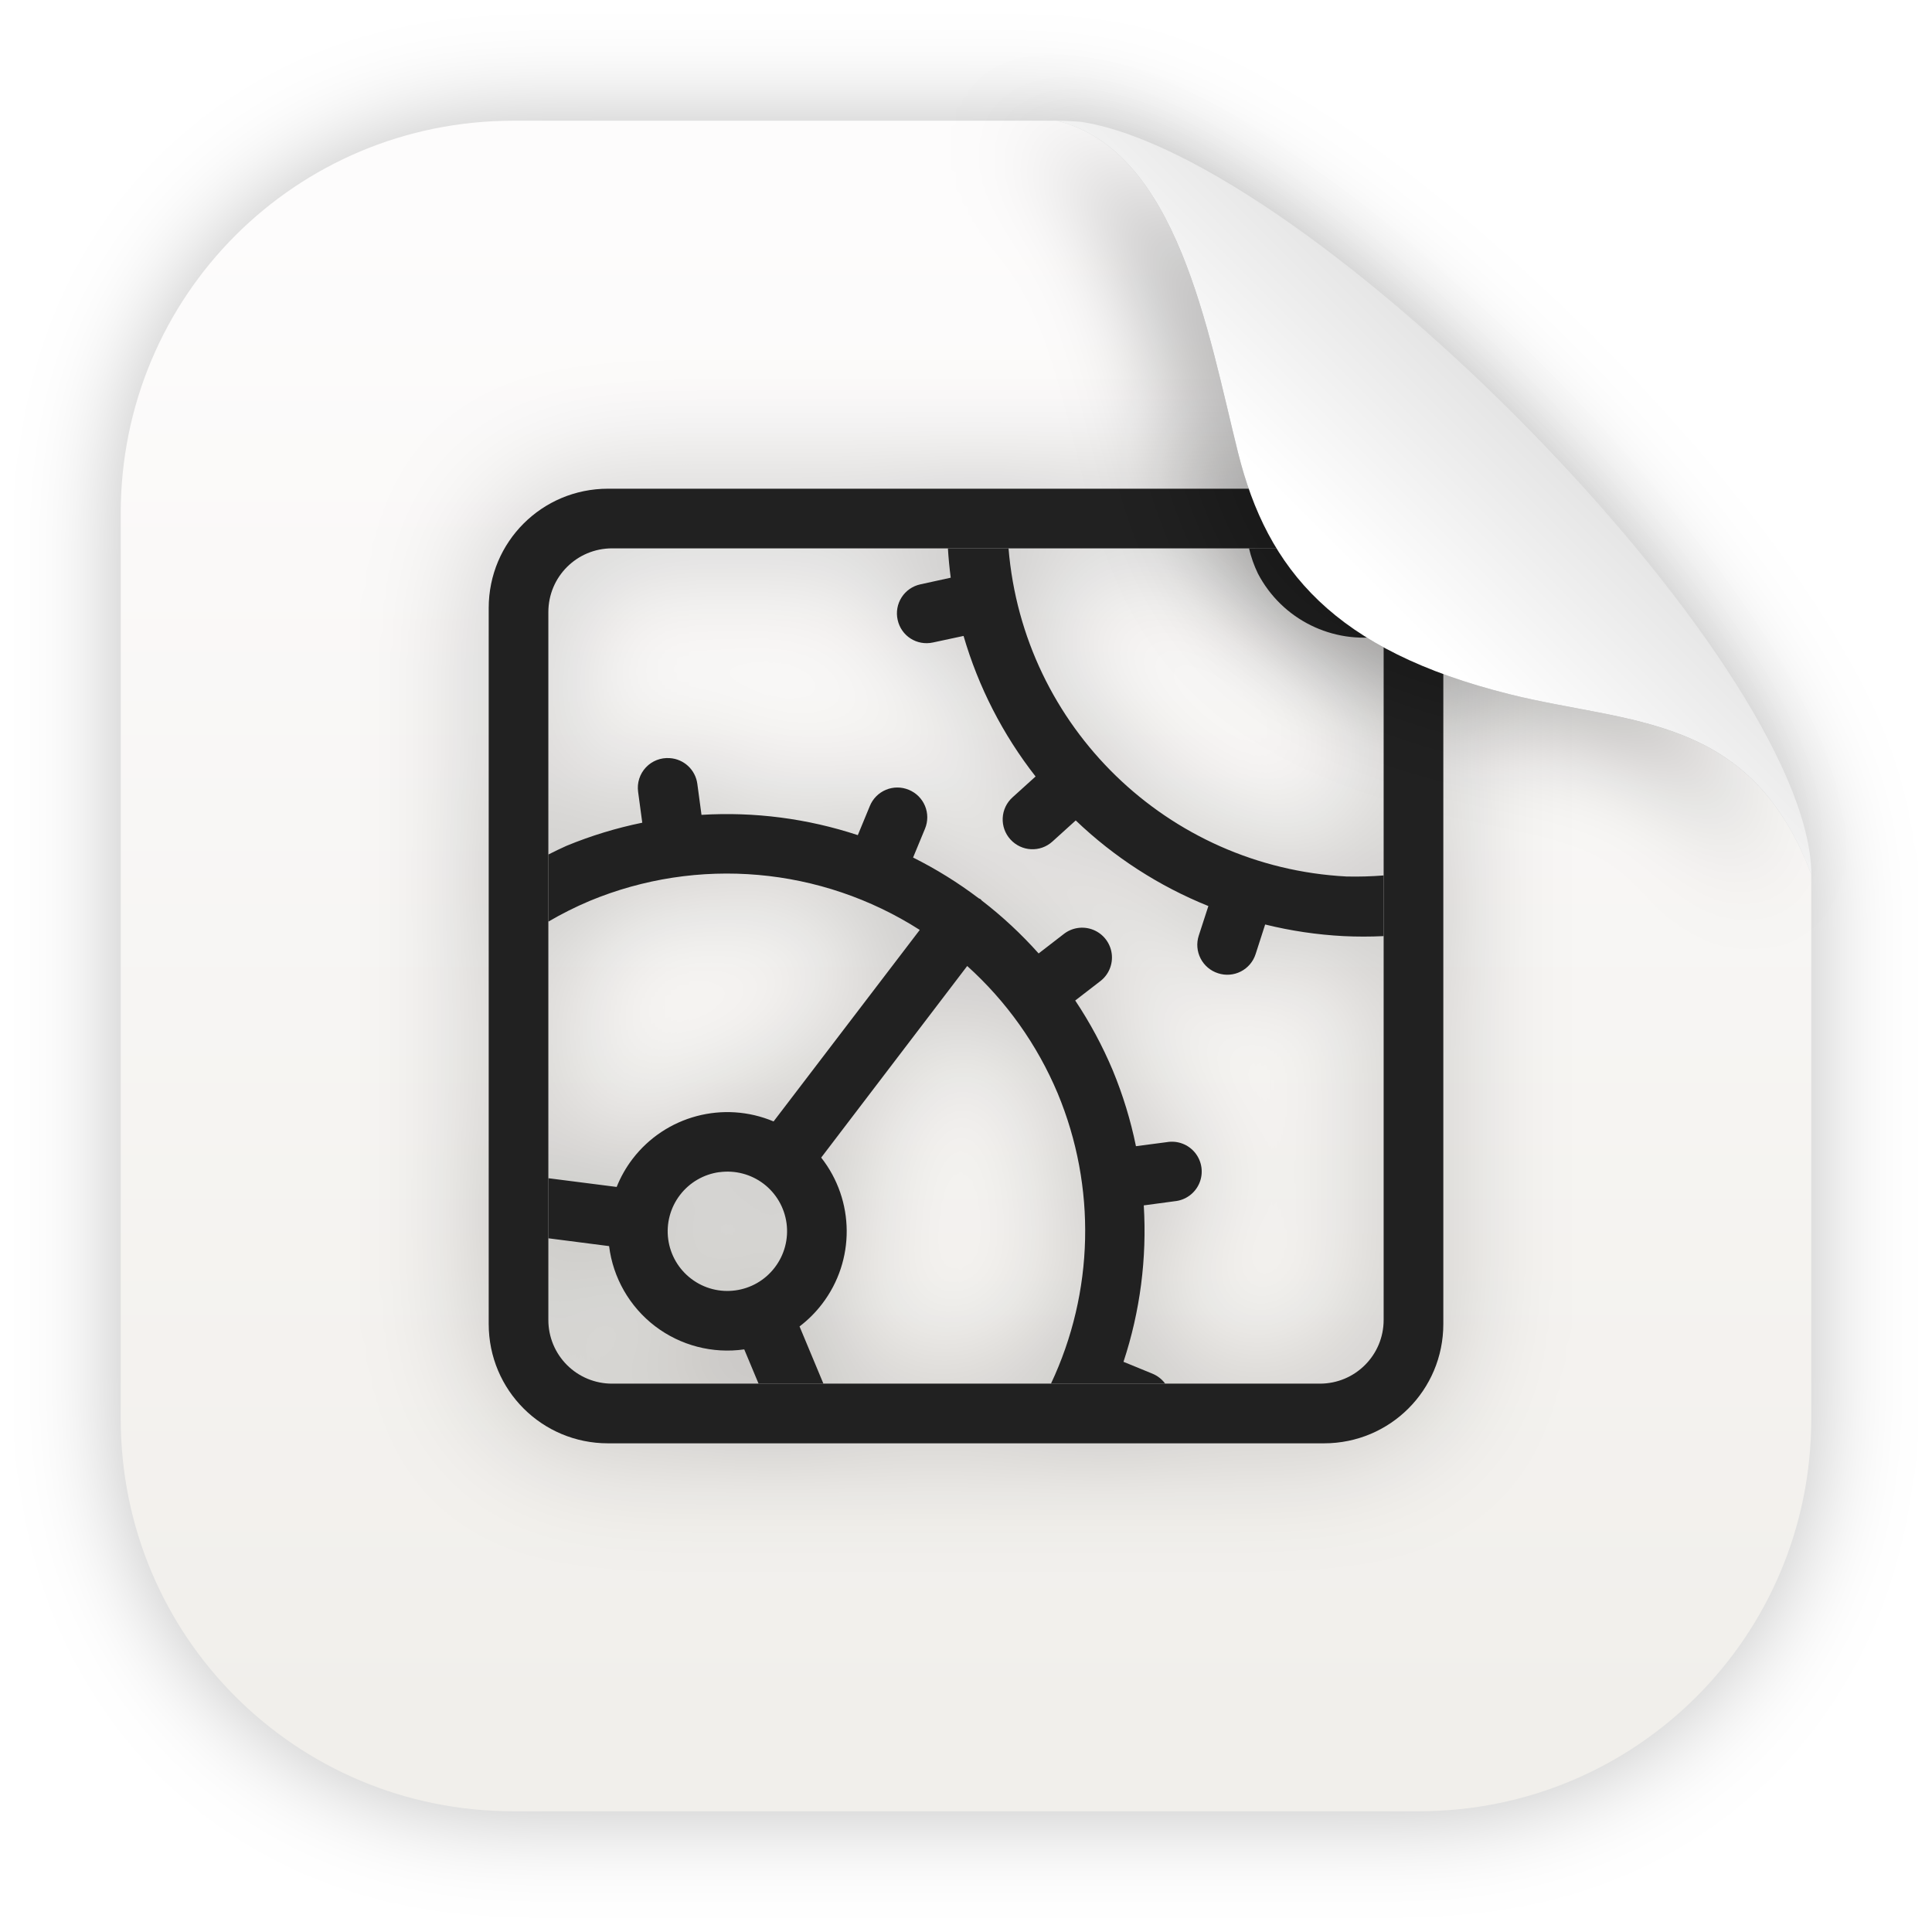
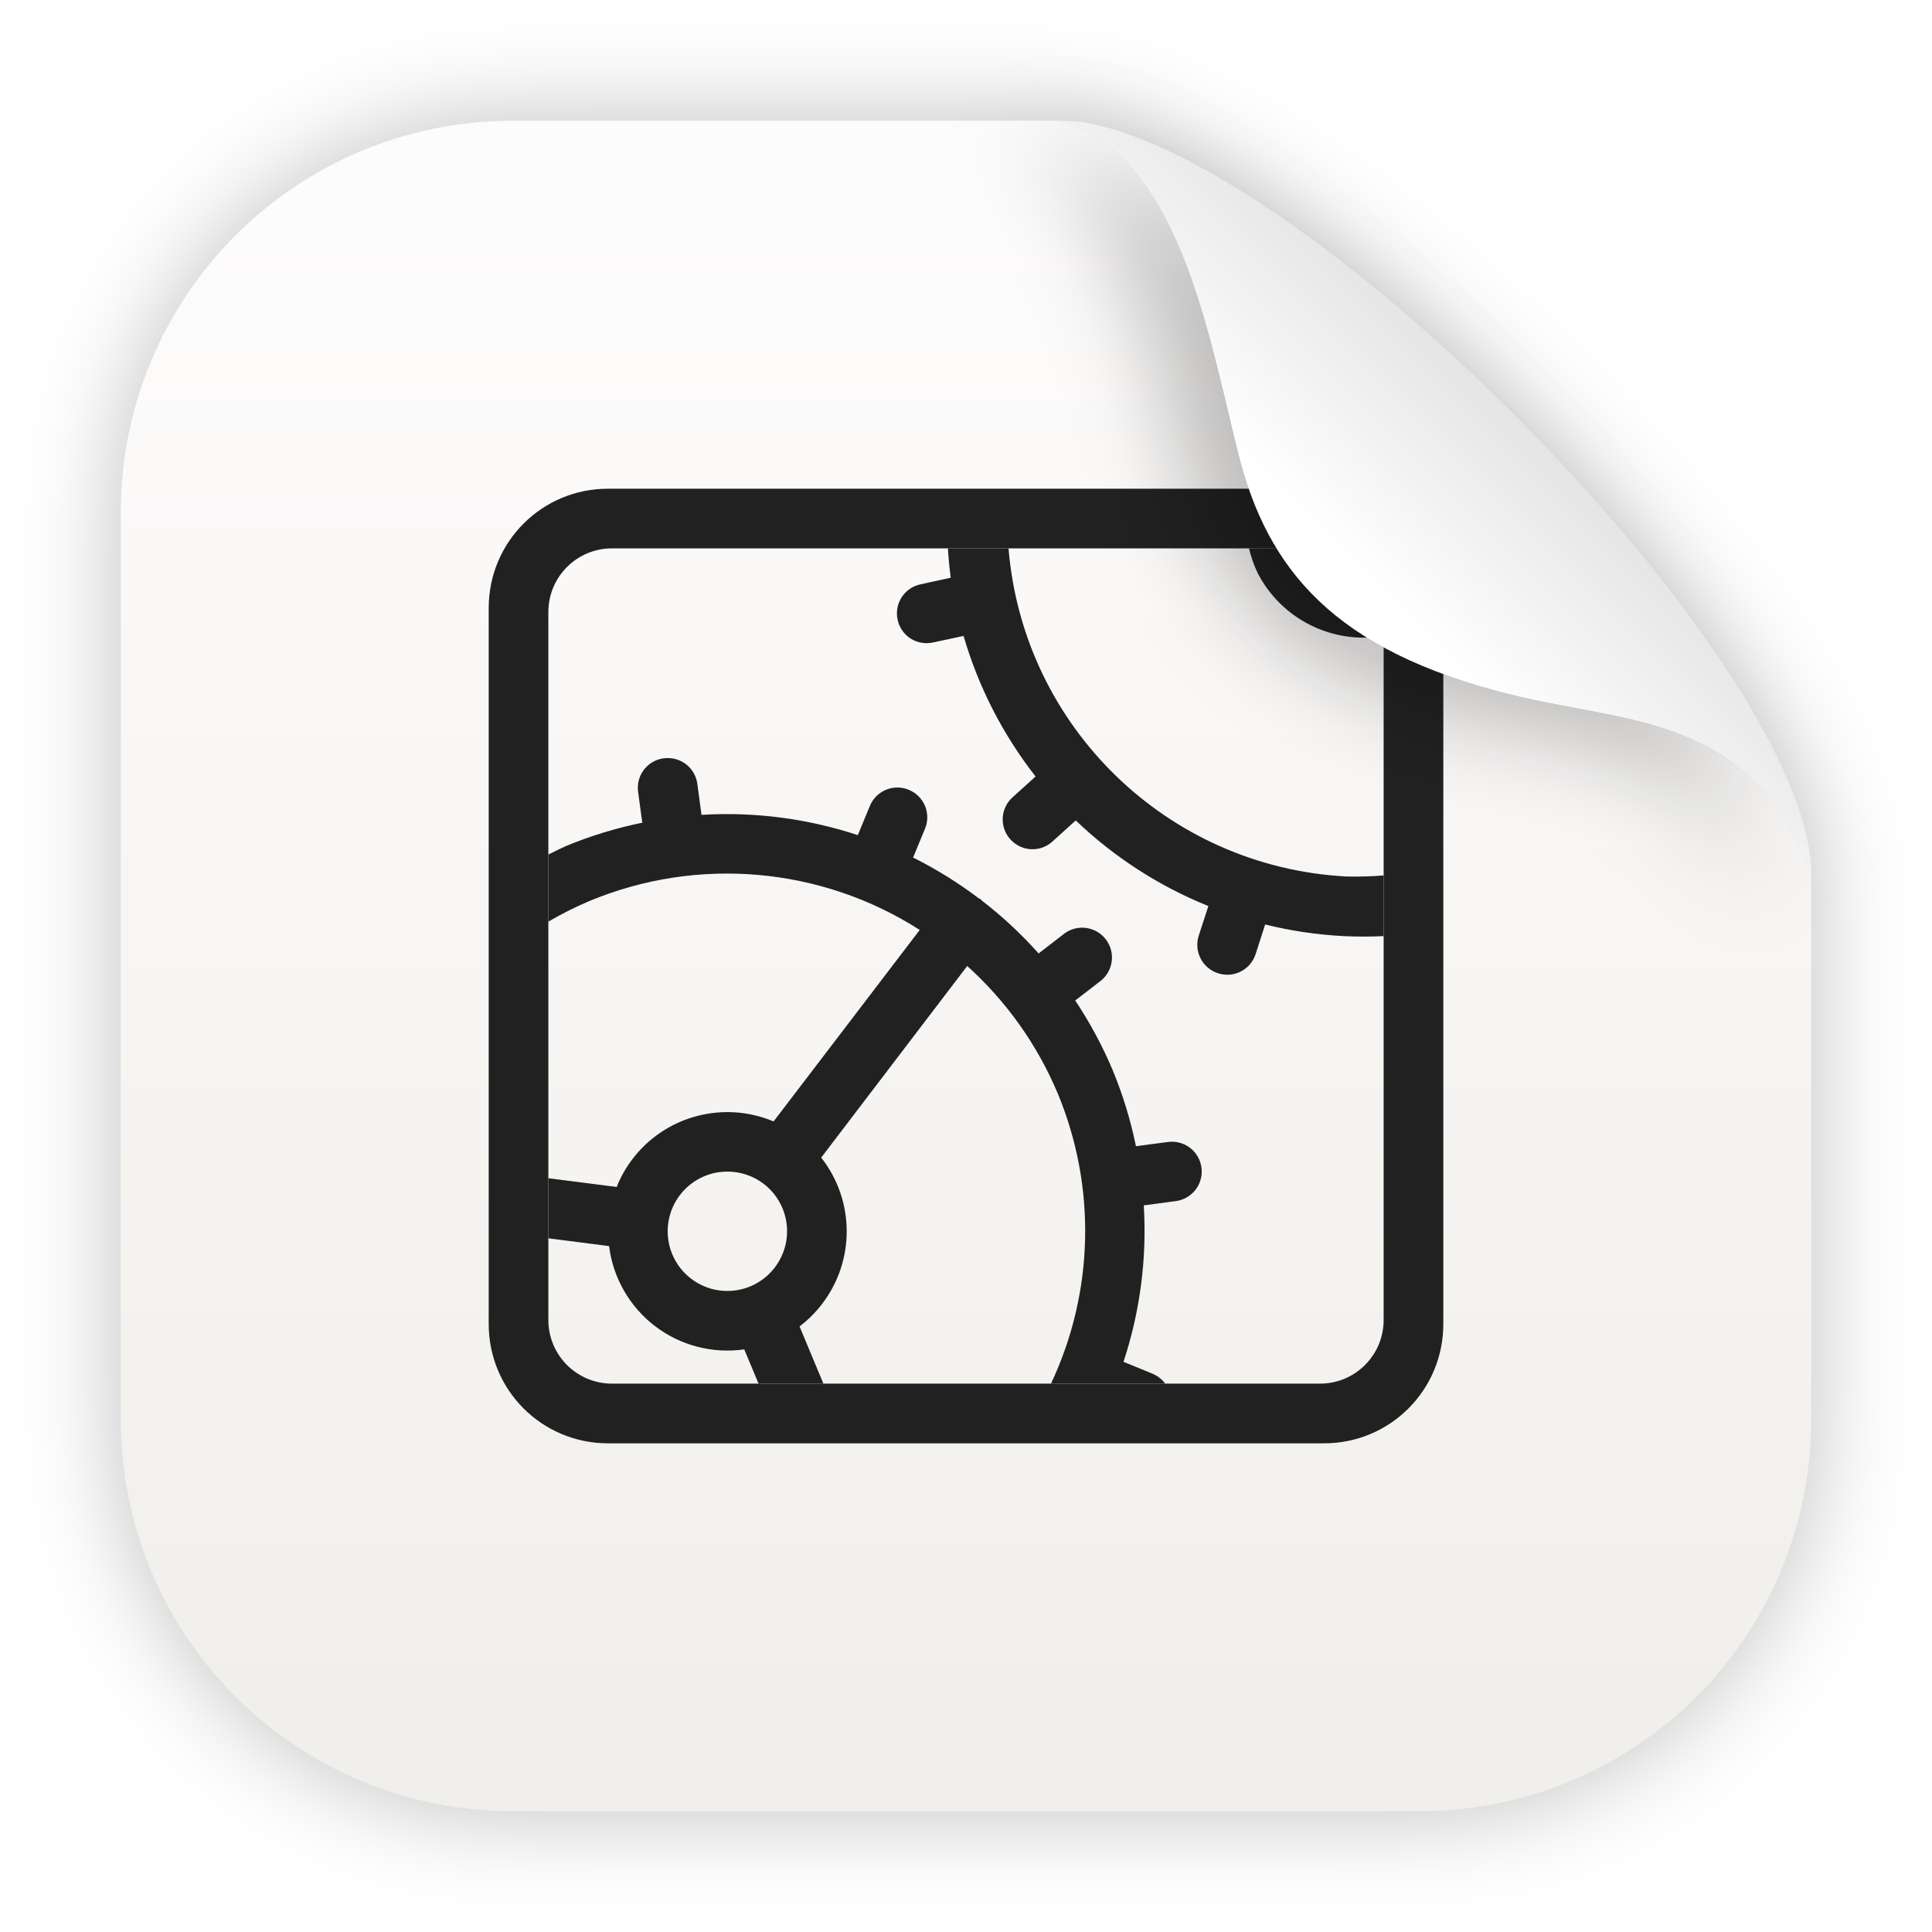
<svg xmlns="http://www.w3.org/2000/svg" xmlns:xlink="http://www.w3.org/1999/xlink" width="64" height="64" version="1.1" id="svg2">
  <defs id="defs2">
    <linearGradient id="linearGradient92" x1="7.937" x2="7.937" y1="15.081" y2="1.852" gradientTransform="scale(3.7796)" gradientUnits="userSpaceOnUse" spreadMethod="pad">
      <stop stop-color="#f1efeb" offset="0" id="stop91" style="stop-color:#695e49;stop-opacity:1;" />
      <stop stop-color="#fdfcfc" offset="1" id="stop92" />
    </linearGradient>
    <linearGradient id="linearGradient90" x1="7.937" x2="7.937" y1="15.081" y2="1.852" gradientTransform="scale(3.7796)" gradientUnits="userSpaceOnUse" spreadMethod="pad">
      <stop stop-color="#f1efeb" offset="0" id="stop89" style="stop-color:#6a5f4a;stop-opacity:1;" />
      <stop stop-color="#fdfcfc" offset="1" id="stop90" />
    </linearGradient>
    <linearGradient id="linearGradient88" x1="7.937" x2="7.937" y1="15.081" y2="1.852" gradientTransform="scale(3.7796)" gradientUnits="userSpaceOnUse" spreadMethod="pad">
      <stop stop-color="#f1efeb" offset="0" id="stop87" style="stop-color:#70654e;stop-opacity:1;" />
      <stop stop-color="#fdfcfc" offset="1" id="stop88" />
    </linearGradient>
    <linearGradient id="linearGradient86" x1="7.937" x2="7.937" y1="15.081" y2="1.852" gradientTransform="scale(3.7796)" gradientUnits="userSpaceOnUse" spreadMethod="pad">
      <stop stop-color="#f1efeb" offset="0" id="stop85" style="stop-color:#948567;stop-opacity:1;" />
      <stop stop-color="#fdfcfc" offset="1" id="stop86" />
    </linearGradient>
    <linearGradient id="linearGradient84" x1="7.937" x2="7.937" y1="15.081" y2="1.852" gradientTransform="scale(3.7796)" gradientUnits="userSpaceOnUse" spreadMethod="pad">
      <stop stop-color="#f1efeb" offset="0" id="stop83" style="stop-color:#aca189;stop-opacity:1;" />
      <stop stop-color="#fdfcfc" offset="1" id="stop84" />
    </linearGradient>
    <linearGradient id="linearGradient82" x1="7.937" x2="7.937" y1="15.081" y2="1.852" gradientTransform="scale(3.7796)" gradientUnits="userSpaceOnUse" spreadMethod="pad">
      <stop stop-color="#f1efeb" offset="0" id="stop81" style="stop-color:#c1b9a7;stop-opacity:1;" />
      <stop stop-color="#fdfcfc" offset="1" id="stop82" />
    </linearGradient>
    <linearGradient id="linearGradient80" x1="7.937" x2="7.937" y1="15.081" y2="1.852" gradientTransform="scale(3.7796)" gradientUnits="userSpaceOnUse" spreadMethod="pad">
      <stop stop-color="#f1efeb" offset="0" id="stop79" style="stop-color:#d0c9bb;stop-opacity:1;" />
      <stop stop-color="#fdfcfc" offset="1" id="stop80" />
    </linearGradient>
    <linearGradient id="linearGradient78" x1="7.937" x2="7.937" y1="15.081" y2="1.852" gradientTransform="scale(3.7796)" gradientUnits="userSpaceOnUse" spreadMethod="pad">
      <stop stop-color="#f1efeb" offset="0" id="stop77" style="stop-color:#dcd7cd;stop-opacity:1;" />
      <stop stop-color="#fdfcfc" offset="1" id="stop78" />
    </linearGradient>
    <linearGradient id="linearGradient76" x1="7.937" x2="7.937" y1="15.081" y2="1.852" gradientTransform="scale(3.7796)" gradientUnits="userSpaceOnUse" spreadMethod="pad">
      <stop stop-color="#f1efeb" offset="0" id="stop75" style="stop-color:#e2ddd5;stop-opacity:1;" />
      <stop stop-color="#fdfcfc" offset="1" id="stop76" />
    </linearGradient>
    <linearGradient id="linearGradient74" x1="7.937" x2="7.937" y1="15.081" y2="1.852" gradientTransform="scale(3.7796)" gradientUnits="userSpaceOnUse" spreadMethod="pad">
      <stop stop-color="#f1efeb" offset="0" id="stop73" style="stop-color:#e2ded5;stop-opacity:1;" />
      <stop stop-color="#fdfcfc" offset="1" id="stop74" />
    </linearGradient>
    <linearGradient id="linearGradient72" x1="7.937" x2="7.937" y1="15.081" y2="1.852" gradientTransform="scale(3.7796)" gradientUnits="userSpaceOnUse" spreadMethod="pad">
      <stop stop-color="#f1efeb" offset="0" id="stop71" style="stop-color:#9a8b6e;stop-opacity:1;" />
      <stop stop-color="#fdfcfc" offset="1" id="stop72" />
    </linearGradient>
    <linearGradient id="linearGradient70" x1="7.937" x2="7.937" y1="15.081" y2="1.852" gradientTransform="scale(3.7796)" gradientUnits="userSpaceOnUse" spreadMethod="pad">
      <stop stop-color="#f1efeb" offset="0" id="stop69" style="stop-color:#756a52;stop-opacity:1;" />
      <stop stop-color="#fdfcfc" offset="1" id="stop70" />
    </linearGradient>
    <linearGradient id="linearGradient68" x1="7.937" x2="7.937" y1="15.081" y2="1.852" gradientTransform="scale(3.7796)" gradientUnits="userSpaceOnUse" spreadMethod="pad">
      <stop stop-color="#f1efeb" offset="0" id="stop67" style="stop-color:#574e3d;stop-opacity:1;" />
      <stop stop-color="#fdfcfc" offset="1" id="stop68" />
    </linearGradient>
    <linearGradient id="linearGradient66" x1="7.937" x2="7.937" y1="15.081" y2="1.852" gradientTransform="scale(3.7796)" gradientUnits="userSpaceOnUse" spreadMethod="pad">
      <stop stop-color="#f1efeb" offset="0" id="stop65" style="stop-color:#4d4536;stop-opacity:1;" />
      <stop stop-color="#fdfcfc" offset="1" id="stop66" />
    </linearGradient>
    <linearGradient id="linearGradient64" x1="7.937" x2="7.937" y1="15.081" y2="1.852" gradientTransform="scale(3.7796)" gradientUnits="userSpaceOnUse" spreadMethod="pad">
      <stop stop-color="#f1efeb" offset="0" id="stop63" style="stop-color:#4d4536;stop-opacity:1;" />
      <stop stop-color="#fdfcfc" offset="1" id="stop64" />
    </linearGradient>
    <linearGradient id="linearGradient62" x1="7.937" x2="7.937" y1="15.081" y2="1.852" gradientTransform="scale(3.7796)" gradientUnits="userSpaceOnUse" spreadMethod="pad">
      <stop stop-color="#f1efeb" offset="0" id="stop61" style="stop-color:#0c0b08;stop-opacity:1;" />
      <stop stop-color="#fdfcfc" offset="1" id="stop62" />
    </linearGradient>
    <linearGradient id="linearGradient60" x1="7.937" x2="7.937" y1="15.081" y2="1.852" gradientTransform="scale(3.7796)" gradientUnits="userSpaceOnUse" spreadMethod="pad">
      <stop stop-color="#f1efeb" offset="0" id="stop59" style="stop-color:#0b0a08;stop-opacity:1;" />
      <stop stop-color="#fdfcfc" offset="1" id="stop60" />
    </linearGradient>
    <linearGradient id="linearGradient58" x1="7.937" x2="7.937" y1="15.081" y2="1.852" gradientTransform="scale(3.7796)" gradientUnits="userSpaceOnUse" spreadMethod="pad">
      <stop stop-color="#f1efeb" offset="0" id="stop57" style="stop-color:#0b0a08;stop-opacity:1;" />
      <stop stop-color="#fdfcfc" offset="1" id="stop58" />
    </linearGradient>
    <linearGradient id="linearGradient56" x1="7.937" x2="7.937" y1="15.081" y2="1.852" gradientTransform="scale(3.7796)" gradientUnits="userSpaceOnUse" spreadMethod="pad">
      <stop stop-color="#f1efeb" offset="0" id="stop55" style="stop-color:#171410;stop-opacity:1;" />
      <stop stop-color="#fdfcfc" offset="1" id="stop56" />
    </linearGradient>
    <linearGradient id="linearGradient54" x1="7.937" x2="7.937" y1="15.081" y2="1.852" gradientTransform="scale(3.7796)" gradientUnits="userSpaceOnUse" spreadMethod="pad">
      <stop stop-color="#f1efeb" offset="0" id="stop53" style="stop-color:#2d281f;stop-opacity:1;" />
      <stop stop-color="#fdfcfc" offset="1" id="stop54" />
    </linearGradient>
    <linearGradient id="linearGradient52" x1="7.937" x2="7.937" y1="15.081" y2="1.852" gradientTransform="scale(3.7796)" gradientUnits="userSpaceOnUse" spreadMethod="pad">
      <stop stop-color="#f1efeb" offset="0" id="stop51" style="stop-color:#3a3428;stop-opacity:1;" />
      <stop stop-color="#fdfcfc" offset="1" id="stop52" />
    </linearGradient>
    <linearGradient id="linearGradient50" x1="7.937" x2="7.937" y1="15.081" y2="1.852" gradientTransform="scale(3.7796)" gradientUnits="userSpaceOnUse" spreadMethod="pad">
      <stop stop-color="#f1efeb" offset="0" id="stop49" style="stop-color:#473f31;stop-opacity:1;" />
      <stop stop-color="#fdfcfc" offset="1" id="stop50" />
    </linearGradient>
    <linearGradient id="linearGradient48" x1="7.937" x2="7.937" y1="15.081" y2="1.852" gradientTransform="scale(3.7796)" gradientUnits="userSpaceOnUse" spreadMethod="pad">
      <stop stop-color="#f1efeb" offset="0" id="stop47" style="stop-color:#4e4737;stop-opacity:1;" />
      <stop stop-color="#fdfcfc" offset="1" id="stop48" />
    </linearGradient>
    <linearGradient id="linearGradient46" x1="7.937" x2="7.937" y1="15.081" y2="1.852" gradientTransform="scale(3.7796)" gradientUnits="userSpaceOnUse" spreadMethod="pad">
      <stop stop-color="#f1efeb" offset="0" id="stop45" style="stop-color:#534b3a;stop-opacity:1;" />
      <stop stop-color="#fdfcfc" offset="1" id="stop46" />
    </linearGradient>
    <linearGradient id="linearGradient44" x1="7.937" x2="7.937" y1="15.081" y2="1.852" gradientTransform="scale(3.7796)" gradientUnits="userSpaceOnUse" spreadMethod="pad">
      <stop stop-color="#f1efeb" offset="0" id="stop43" style="stop-color:#544c3b;stop-opacity:1;" />
      <stop stop-color="#fdfcfc" offset="1" id="stop44" />
    </linearGradient>
    <linearGradient id="linearGradient42" x1="7.937" x2="7.937" y1="15.081" y2="1.852" gradientTransform="scale(3.7796)" gradientUnits="userSpaceOnUse" spreadMethod="pad">
      <stop stop-color="#f1efeb" offset="0" id="stop41" style="stop-color:#554c3b;stop-opacity:1;" />
      <stop stop-color="#fdfcfc" offset="1" id="stop42" />
    </linearGradient>
    <linearGradient id="linearGradient40" x1="7.937" x2="7.937" y1="15.081" y2="1.852" gradientTransform="scale(3.7796)" gradientUnits="userSpaceOnUse" spreadMethod="pad">
      <stop stop-color="#f1efeb" offset="0" id="stop39" style="stop-color:#564d3c;stop-opacity:1;" />
      <stop stop-color="#fdfcfc" offset="1" id="stop40" />
    </linearGradient>
    <linearGradient id="linearGradient38" x1="7.937" x2="7.937" y1="15.081" y2="1.852" gradientTransform="scale(3.7796)" gradientUnits="userSpaceOnUse" spreadMethod="pad">
      <stop stop-color="#f1efeb" offset="0" id="stop37" style="stop-color:#000000;stop-opacity:1;" />
      <stop stop-color="#fdfcfc" offset="1" id="stop38" />
    </linearGradient>
    <linearGradient id="linearGradient36" x1="7.937" x2="7.937" y1="15.081" y2="1.852" gradientTransform="scale(3.7796)" gradientUnits="userSpaceOnUse" spreadMethod="pad">
      <stop stop-color="#f1efeb" offset="0" id="stop35" style="stop-color:#000000;stop-opacity:1;" />
      <stop stop-color="#fdfcfc" offset="1" id="stop36" />
    </linearGradient>
    <linearGradient id="linearGradient34" x1="7.937" x2="7.937" y1="15.081" y2="1.852" gradientTransform="scale(3.7796)" gradientUnits="userSpaceOnUse" spreadMethod="pad">
      <stop stop-color="#f1efeb" offset="0" id="stop33" style="stop-color:#000000;stop-opacity:1;" />
      <stop stop-color="#fdfcfc" offset="1" id="stop34" />
    </linearGradient>
    <linearGradient id="linearGradient32" x1="7.937" x2="7.937" y1="15.081" y2="1.852" gradientTransform="scale(3.7796)" gradientUnits="userSpaceOnUse" spreadMethod="pad">
      <stop stop-color="#f1efeb" offset="0" id="stop31" style="stop-color:#000000;stop-opacity:1;" />
      <stop stop-color="#fdfcfc" offset="1" id="stop32" />
    </linearGradient>
    <linearGradient id="linearGradient30" x1="7.937" x2="7.937" y1="15.081" y2="1.852" gradientTransform="scale(3.7796)" gradientUnits="userSpaceOnUse" spreadMethod="pad">
      <stop stop-color="#f1efeb" offset="0" id="stop29" style="stop-color:#000000;stop-opacity:1;" />
      <stop stop-color="#fdfcfc" offset="1" id="stop30" />
    </linearGradient>
    <linearGradient id="linearGradient28" x1="7.937" x2="7.937" y1="15.081" y2="1.852" gradientTransform="scale(3.7796)" gradientUnits="userSpaceOnUse" spreadMethod="pad">
      <stop stop-color="#f1efeb" offset="0" id="stop27" style="stop-color:#000000;stop-opacity:1;" />
      <stop stop-color="#fdfcfc" offset="1" id="stop28" />
    </linearGradient>
    <linearGradient id="linearGradient26" x1="7.937" x2="7.937" y1="15.081" y2="1.852" gradientTransform="scale(3.7796)" gradientUnits="userSpaceOnUse" spreadMethod="pad">
      <stop stop-color="#f1efeb" offset="0" id="stop25" style="stop-color:#000000;stop-opacity:1;" />
      <stop stop-color="#fdfcfc" offset="1" id="stop26" />
    </linearGradient>
    <linearGradient id="linearGradient24" x1="7.937" x2="7.937" y1="15.081" y2="1.852" gradientTransform="scale(3.7796)" gradientUnits="userSpaceOnUse" spreadMethod="pad">
      <stop stop-color="#f1efeb" offset="0" id="stop23" style="stop-color:#000000;stop-opacity:1;" />
      <stop stop-color="#fdfcfc" offset="1" id="stop24" />
    </linearGradient>
    <linearGradient id="linearGradient22" x1="7.937" x2="7.937" y1="15.081" y2="1.852" gradientTransform="scale(3.7796)" gradientUnits="userSpaceOnUse" spreadMethod="pad">
      <stop stop-color="#f1efeb" offset="0" id="stop21" style="stop-color:#040403;stop-opacity:1;" />
      <stop stop-color="#fdfcfc" offset="1" id="stop22" />
    </linearGradient>
    <linearGradient id="linearGradient20" x1="7.937" x2="7.937" y1="15.081" y2="1.852" gradientTransform="scale(3.7796)" gradientUnits="userSpaceOnUse" spreadMethod="pad">
      <stop stop-color="#f1efeb" offset="0" id="stop19" style="stop-color:#1d1a15;stop-opacity:1;" />
      <stop stop-color="#fdfcfc" offset="1" id="stop20" />
    </linearGradient>
    <linearGradient id="linearGradient18" x1="7.937" x2="7.937" y1="15.081" y2="1.852" gradientTransform="scale(3.7796)" gradientUnits="userSpaceOnUse" spreadMethod="pad">
      <stop stop-color="#f1efeb" offset="0" id="stop17" style="stop-color:#4b4435;stop-opacity:1;" />
      <stop stop-color="#fdfcfc" offset="1" id="stop18" />
    </linearGradient>
    <linearGradient id="linearGradient16" x1="7.937" x2="7.937" y1="15.081" y2="1.852" gradientTransform="scale(3.7796)" gradientUnits="userSpaceOnUse" spreadMethod="pad">
      <stop stop-color="#f1efeb" offset="0" id="stop15" style="stop-color:#635945;stop-opacity:1;" />
      <stop stop-color="#fdfcfc" offset="1" id="stop16" />
    </linearGradient>
    <linearGradient id="linearGradient14" x1="7.937" x2="7.937" y1="15.081" y2="1.852" gradientTransform="scale(3.7796)" gradientUnits="userSpaceOnUse" spreadMethod="pad">
      <stop stop-color="#f1efeb" offset="0" id="stop13" style="stop-color:#746851;stop-opacity:1;" />
      <stop stop-color="#fdfcfc" offset="1" id="stop14" />
    </linearGradient>
    <linearGradient id="linearGradient12" x1="7.937" x2="7.937" y1="15.081" y2="1.852" gradientTransform="scale(3.7796)" gradientUnits="userSpaceOnUse" spreadMethod="pad">
      <stop stop-color="#f1efeb" offset="0" id="stop11" style="stop-color:#7d7057;stop-opacity:1;" />
      <stop stop-color="#fdfcfc" offset="1" id="stop12" />
    </linearGradient>
    <linearGradient id="linearGradient10" x1="7.937" x2="7.937" y1="15.081" y2="1.852" gradientTransform="scale(3.7796)" gradientUnits="userSpaceOnUse" spreadMethod="pad">
      <stop stop-color="#f1efeb" offset="0" id="stop9" style="stop-color:#7f7259;stop-opacity:1;" />
      <stop stop-color="#fdfcfc" offset="1" id="stop10" />
    </linearGradient>
    <linearGradient id="linearGradient8" x1="7.937" x2="7.937" y1="15.081" y2="1.852" gradientTransform="scale(3.7796)" gradientUnits="userSpaceOnUse">
      <stop stop-color="#f1efeb" offset="0" id="stop7" style="stop-color:#7f7259;stop-opacity:1;" />
      <stop stop-color="#fdfcfc" offset="1" id="stop8" />
    </linearGradient>
    <linearGradient id="linearGradient862-3" x1="7.937" x2="7.937" y1="15.081" y2="1.852" gradientTransform="scale(3.7796)" gradientUnits="userSpaceOnUse" xlink:href="#linearGradient92">
      <stop stop-color="#f1efeb" offset="0" id="stop1" />
      <stop stop-color="#fdfcfc" offset="1" id="stop2" />
    </linearGradient>
    <linearGradient id="d" x1="45" x2="60.076" y1="19" y2="3.924" gradientTransform="translate(0.01285182,-0.00112622)" gradientUnits="userSpaceOnUse">
      <stop offset="0" stop-color="#fff" id="stop5" />
      <stop offset="1" stop-color="#b3b3b3" id="stop6" />
    </linearGradient>
    <linearGradient xlink:href="#linearGradient862-3" id="linearGradient5" gradientUnits="userSpaceOnUse" gradientTransform="matrix(3.7796,0,0,3.7796,-9.765e-4,0.0302735)" x1="7.937" y1="15.081" x2="7.937" y2="1.852" />
    <filter style="color-interpolation-filters:sRGB" id="filter95" x="-0.147" y="-0.147" width="1.294" height="1.294">
      <feGaussianBlur stdDeviation="1.53" id="feGaussianBlur95" />
    </filter>
    <linearGradient id="c" x1="32" x2="32" y1="11" y2="53" gradientUnits="userSpaceOnUse">
      <stop stop-color="#f7bd39" offset="0" id="stop3" />
      <stop stop-color="#f9e657" offset="1" id="stop4" />
    </linearGradient>
    <filter id="d-2" x="-0.06" y="-0.06" width="1.12" height="1.12" color-interpolation-filters="sRGB">
      <feGaussianBlur stdDeviation=".185" id="feGaussianBlur10" />
    </filter>
    <linearGradient id="e" x1="8.467" x2="8.467" y1="284.83" y2="292.24" gradientUnits="userSpaceOnUse">
      <stop stop-color="#525252" offset="0" id="stop5-0" />
      <stop stop-color="#1f1f1f" offset="1" id="stop6-2" />
    </linearGradient>
    <filter style="color-interpolation-filters:sRGB" id="filter2" x="-0.147" y="-0.147" width="1.294" height="1.294">
      <feGaussianBlur stdDeviation="1.937" id="feGaussianBlur2" />
    </filter>
    <filter style="color-interpolation-filters:sRGB" id="filter94" x="-0.069" y="-0.069" width="1.138" height="1.138">
      <feGaussianBlur stdDeviation="1.613" id="feGaussianBlur94" />
    </filter>
  </defs>
  <path id="path3-9-5" style="opacity:0.25;fill:#000000;fill-opacity:1;stroke-width:3.78;filter:url(#filter94)" d="m 17.001,3.999 c -7.203,0 -13.002,5.799 -13.002,13.002 v 29.998 c 0,7.203 5.799,13.002 13.002,13.002 h 29.998 c 7.203,0 13.002,-5.799 13.002,-13.002 V 28.972 c -0.125,-0.333 -0.258,-0.643 -0.398,-0.934 -0.14,-0.29 -0.289,-0.559 -0.443,-0.811 -0.154,-0.251 -0.315,-0.484 -0.482,-0.699 -0.167,-0.215 -0.342,-0.415 -0.521,-0.598 -0.18,-0.183 -0.364,-0.35 -0.555,-0.504 -0.191,-0.154 -0.387,-0.293 -0.588,-0.422 -0.201,-0.128 -0.407,-0.245 -0.617,-0.352 0.21,0.106 0.416,0.223 0.617,0.352 0.201,0.128 0.397,0.268 0.588,0.422 0.191,0.154 0.375,0.321 0.555,0.504 0.18,0.183 0.354,0.382 0.521,0.598 0.167,0.215 0.328,0.448 0.482,0.699 0.154,0.251 0.303,0.52 0.443,0.811 0.14,0.29 0.273,0.601 0.398,0.934 V 28.833 C 59.752,21.784 43.371,5.184 35.8,4.034 c -0.265,-0.02 -0.528,-0.035 -0.787,-0.035 0.25,0.062 0.488,0.146 0.715,0.246 0.227,0.1 0.444,0.216 0.65,0.35 0.206,0.134 0.402,0.285 0.588,0.449 0.186,0.164 0.363,0.342 0.531,0.533 0.168,0.191 0.327,0.396 0.479,0.611 0.151,0.215 0.294,0.44 0.43,0.676 C 38.27,6.629 38.127,6.404 37.976,6.188 37.824,5.973 37.665,5.769 37.497,5.577 37.329,5.386 37.152,5.208 36.966,5.044 36.78,4.88 36.584,4.729 36.378,4.595 36.172,4.461 35.955,4.345 35.728,4.245 35.5,4.145 35.263,4.062 35.013,3.999 Z m 22.729,6.025 c 0.178,0.564 0.338,1.139 0.486,1.709 0.297,1.141 0.547,2.266 0.797,3.266 -0.25,-1 -0.5,-2.125 -0.797,-3.266 -0.148,-0.57 -0.309,-1.145 -0.486,-1.709 z m 13.246,13.58 c 0.484,0.095 0.96,0.197 1.424,0.318 -0.464,-0.122 -0.94,-0.223 -1.424,-0.318 z" />
  <path d="m 17.001,3.999 c -7.203,0 -13.002,5.799 -13.002,13.002 v 29.998 c 0,7.203 5.799,13.002 13.002,13.002 h 29.998 c 7.203,0 13.002,-5.799 13.002,-13.002 V 28.972 c -2.004,-5.329 -5.996,-4.974 -9.988,-5.973 -5.82,-1.455 -8.03,-4.12 -9,-8 -1,-4 -2,-10 -6,-11 z" style="fill:url(#linearGradient5);stroke-width:3.78" id="path3-9" />
  <rect style="display:none;opacity:0.25;fill:#000000;fill-opacity:1;stroke-width:0.261;stroke-linecap:square;stroke-linejoin:round" id="rect1" width="31.623" height="31.623" x="16.189" y="16.189" />
-   <g id="g2" style="fill:#010101;fill-opacity:1;filter:url(#filter2);opacity:0.25">
+   <g id="g2" style="display:none;opacity:0.25;fill:#010101;fill-opacity:1;filter:url(#filter2)">
    <path d="m 22.187,25.114 a 0.984,0.984 0 0 0 -1.049,1.115 l 0.138,1.024 a 13.835,13.835 0 0 0 -2.512,0.767 13.835,13.835 0 0 0 -0.599,0.287 v 2.223 a 11.858,11.858 0 0 1 1.364,-0.684 11.858,11.858 0 0 1 10.939,0.959 l -4.842,6.344 a 3.953,3.953 0 0 0 -4.674,1.245 3.953,3.953 0 0 0 -0.524,0.925 L 18.165,39.03 v 1.99 l 2.012,0.259 a 3.953,3.953 0 0 0 1.522,2.652 3.953,3.953 0 0 0 2.955,0.769 l 0.474,1.134 h 2.148 L 26.486,43.94 a 3.953,3.953 0 0 0 0.751,-0.751 3.953,3.953 0 0 0 -0.034,-4.842 L 32.04,32 a 11.858,11.858 0 0 1 2.998,4.22 11.858,11.858 0 0 1 -0.223,9.615 h 3.783 a 0.986,0.986 0 0 0 -0.417,-0.328 l -0.964,-0.395 a 13.835,13.835 0 0 0 0.672,-5.182 l 1.026,-0.138 a 0.988,0.988 0 1 0 -0.263,-1.957 l -1.022,0.134 a 13.835,13.835 0 0 0 -0.769,-2.514 13.835,13.835 0 0 0 -1.243,-2.312 l 0.814,-0.628 a 0.988,0.988 0 1 0 -1.208,-1.563 l -0.818,0.632 a 13.835,13.835 0 0 0 -1.884,-1.753 c -0.016,-0.012 -0.02,-0.03 -0.036,-0.042 -0.02,-0.016 -0.045,-0.018 -0.065,-0.032 a 13.835,13.835 0 0 0 -2.174,-1.35 l 0.395,-0.955 a 0.984,0.984 0 0 0 -0.538,-1.289 0.984,0.984 0 0 0 -1.289,0.536 l -0.399,0.966 a 13.835,13.835 0 0 0 -5.178,-0.672 L 23.1,25.966 a 0.984,0.984 0 0 0 -0.913,-0.852 z m 1.644,13.716 a 1.976,1.976 0 0 1 1.463,0.383 1.976,1.976 0 0 1 0.372,2.773 1.976,1.976 0 0 1 -2.767,0.376 1.976,1.976 0 0 1 -0.376,-2.773 1.976,1.976 0 0 1 1.308,-0.761 z m 7.57,-20.665 a 13.835,13.835 0 0 0 0.093,0.972 l -1.008,0.221 a 0.982,0.982 0 0 0 -0.751,1.172 c 0.115,0.536 0.636,0.87 1.172,0.753 l 1.012,-0.217 a 13.835,13.835 0 0 0 2.386,4.656 l -0.765,0.692 a 0.984,0.984 0 0 0 -0.069,1.393 c 0.368,0.405 0.988,0.437 1.393,0.069 l 0.771,-0.698 a 13.835,13.835 0 0 0 4.394,2.836 l -0.32,0.984 a 0.988,0.988 0 0 0 0.642,1.243 0.984,0.984 0 0 0 1.243,-0.636 l 0.316,-0.98 a 13.835,13.835 0 0 0 2.597,0.385 13.835,13.835 0 0 0 1.328,0 V 29 A 11.858,11.858 0 0 1 44.604,29.035 11.858,11.858 0 0 1 33.409,18.165 Z m 9.975,0 a 3.953,3.953 0 0 0 0.294,0.834 3.953,3.953 0 0 0 4.164,2.069 v -0.791 c 0,-0.429 -0.126,-0.824 -0.344,-1.156 a 1.976,1.976 0 0 1 -2.006,-0.957 z" style="fill:#010101;fill-opacity:1;stroke-width:1.976" id="path1" />
-     <path d="m 20.142,16.189 c -2.19,0 -3.953,1.763 -3.953,3.953 v 23.717 c 0,2.19 1.763,3.953 3.953,3.953 h 23.717 c 2.19,0 3.953,-1.763 3.953,-3.953 V 20.142 c 0,-2.19 -1.763,-3.953 -3.953,-3.953 z m 0.134,1.976 h 23.448 c 1.168,0 2.111,0.943 2.111,2.111 v 23.448 c 0,1.168 -0.943,2.111 -2.111,2.111 H 20.276 A 2.107,2.107 0 0 1 18.165,43.724 V 20.276 c 0,-1.168 0.943,-2.111 2.111,-2.111 z" style="fill:#010101;stroke-width:3.953;stroke-linecap:square;paint-order:stroke fill markers;stop-color:#000000;fill-opacity:1" id="path2" />
+     <path d="m 20.142,16.189 c -2.19,0 -3.953,1.763 -3.953,3.953 v 23.717 c 0,2.19 1.763,3.953 3.953,3.953 h 23.717 c 2.19,0 3.953,-1.763 3.953,-3.953 V 20.142 c 0,-2.19 -1.763,-3.953 -3.953,-3.953 z m 0.134,1.976 h 23.448 c 1.168,0 2.111,0.943 2.111,2.111 v 23.448 c 0,1.168 -0.943,2.111 -2.111,2.111 H 20.276 A 2.107,2.107 0 0 1 18.165,43.724 V 20.276 c 0,-1.168 0.943,-2.111 2.111,-2.111 z" style="fill:#010101;fill-opacity:1;stroke-width:3.953;stroke-linecap:square;paint-order:stroke fill markers;stop-color:#000000" id="path2" />
  </g>
  <g id="g1">
    <path d="m 22.187,25.114 a 0.984,0.984 0 0 0 -1.049,1.115 l 0.138,1.024 a 13.835,13.835 0 0 0 -2.512,0.767 13.835,13.835 0 0 0 -0.599,0.287 v 2.223 a 11.858,11.858 0 0 1 1.364,-0.684 11.858,11.858 0 0 1 10.939,0.959 l -4.842,6.344 a 3.953,3.953 0 0 0 -4.674,1.245 3.953,3.953 0 0 0 -0.524,0.925 L 18.165,39.03 v 1.99 l 2.012,0.259 a 3.953,3.953 0 0 0 1.522,2.652 3.953,3.953 0 0 0 2.955,0.769 l 0.474,1.134 h 2.148 L 26.486,43.94 a 3.953,3.953 0 0 0 0.751,-0.751 3.953,3.953 0 0 0 -0.034,-4.842 L 32.04,32 a 11.858,11.858 0 0 1 2.998,4.22 11.858,11.858 0 0 1 -0.223,9.615 h 3.783 a 0.986,0.986 0 0 0 -0.417,-0.328 l -0.964,-0.395 a 13.835,13.835 0 0 0 0.672,-5.182 l 1.026,-0.138 a 0.988,0.988 0 1 0 -0.263,-1.957 l -1.022,0.134 a 13.835,13.835 0 0 0 -0.769,-2.514 13.835,13.835 0 0 0 -1.243,-2.312 l 0.814,-0.628 a 0.988,0.988 0 1 0 -1.208,-1.563 l -0.818,0.632 a 13.835,13.835 0 0 0 -1.884,-1.753 c -0.016,-0.012 -0.02,-0.03 -0.036,-0.042 -0.02,-0.016 -0.045,-0.018 -0.065,-0.032 a 13.835,13.835 0 0 0 -2.174,-1.35 l 0.395,-0.955 a 0.984,0.984 0 0 0 -0.538,-1.289 0.984,0.984 0 0 0 -1.289,0.536 l -0.399,0.966 a 13.835,13.835 0 0 0 -5.178,-0.672 L 23.1,25.966 a 0.984,0.984 0 0 0 -0.913,-0.852 z m 1.644,13.716 a 1.976,1.976 0 0 1 1.463,0.383 1.976,1.976 0 0 1 0.372,2.773 1.976,1.976 0 0 1 -2.767,0.376 1.976,1.976 0 0 1 -0.376,-2.773 1.976,1.976 0 0 1 1.308,-0.761 z m 7.57,-20.665 a 13.835,13.835 0 0 0 0.093,0.972 l -1.008,0.221 a 0.982,0.982 0 0 0 -0.751,1.172 c 0.115,0.536 0.636,0.87 1.172,0.753 l 1.012,-0.217 a 13.835,13.835 0 0 0 2.386,4.656 l -0.765,0.692 a 0.984,0.984 0 0 0 -0.069,1.393 c 0.368,0.405 0.988,0.437 1.393,0.069 l 0.771,-0.698 a 13.835,13.835 0 0 0 4.394,2.836 l -0.32,0.984 a 0.988,0.988 0 0 0 0.642,1.243 0.984,0.984 0 0 0 1.243,-0.636 l 0.316,-0.98 a 13.835,13.835 0 0 0 2.597,0.385 13.835,13.835 0 0 0 1.328,0 V 29 A 11.858,11.858 0 0 1 44.604,29.035 11.858,11.858 0 0 1 33.409,18.165 Z m 9.975,0 a 3.953,3.953 0 0 0 0.294,0.834 3.953,3.953 0 0 0 4.164,2.069 v -0.791 c 0,-0.429 -0.126,-0.824 -0.344,-1.156 a 1.976,1.976 0 0 1 -2.006,-0.957 z" style="fill:#212121;fill-opacity:1;stroke-width:1.976" id="path1-6" />
    <path d="m 20.142,16.189 c -2.19,0 -3.953,1.763 -3.953,3.953 v 23.717 c 0,2.19 1.763,3.953 3.953,3.953 h 23.717 c 2.19,0 3.953,-1.763 3.953,-3.953 V 20.142 c 0,-2.19 -1.763,-3.953 -3.953,-3.953 z m 0.134,1.976 h 23.448 c 1.168,0 2.111,0.943 2.111,2.111 v 23.448 c 0,1.168 -0.943,2.111 -2.111,2.111 H 20.276 A 2.107,2.107 0 0 1 18.165,43.724 V 20.276 c 0,-1.168 0.943,-2.111 2.111,-2.111 z" style="fill:#212121;fill-opacity:1;stroke-width:3.953;stroke-linecap:square;paint-order:stroke fill markers;stop-color:#000000" id="path2-3" />
  </g>
  <path d="m 33.301,4.654 c 4,1 5,7 6,11 0.97,3.88 3.18,6.545 9,8 3.993,0.998 7.985,0.643 9.988,5.973 V 29.488 C 58.04,22.439 41.659,5.839 34.088,4.689 c -0.265,-0.02 -0.528,-0.035 -0.787,-0.035 z" style="display:inline;opacity:0.25;fill:#000000;fill-opacity:1;filter:url(#filter95)" id="path5-6" />
  <path d="m 35.013,3.999 c 4,1 5,7 6,11 0.97,3.88 3.18,6.545 9,8 3.993,0.998 7.985,0.643 9.988,5.973 V 28.833 C 59.752,21.784 43.371,5.184 35.8,4.034 c -0.265,-0.02 -0.528,-0.035 -0.787,-0.035 z" style="display:inline;fill:url(#d)" id="path5" />
</svg>
